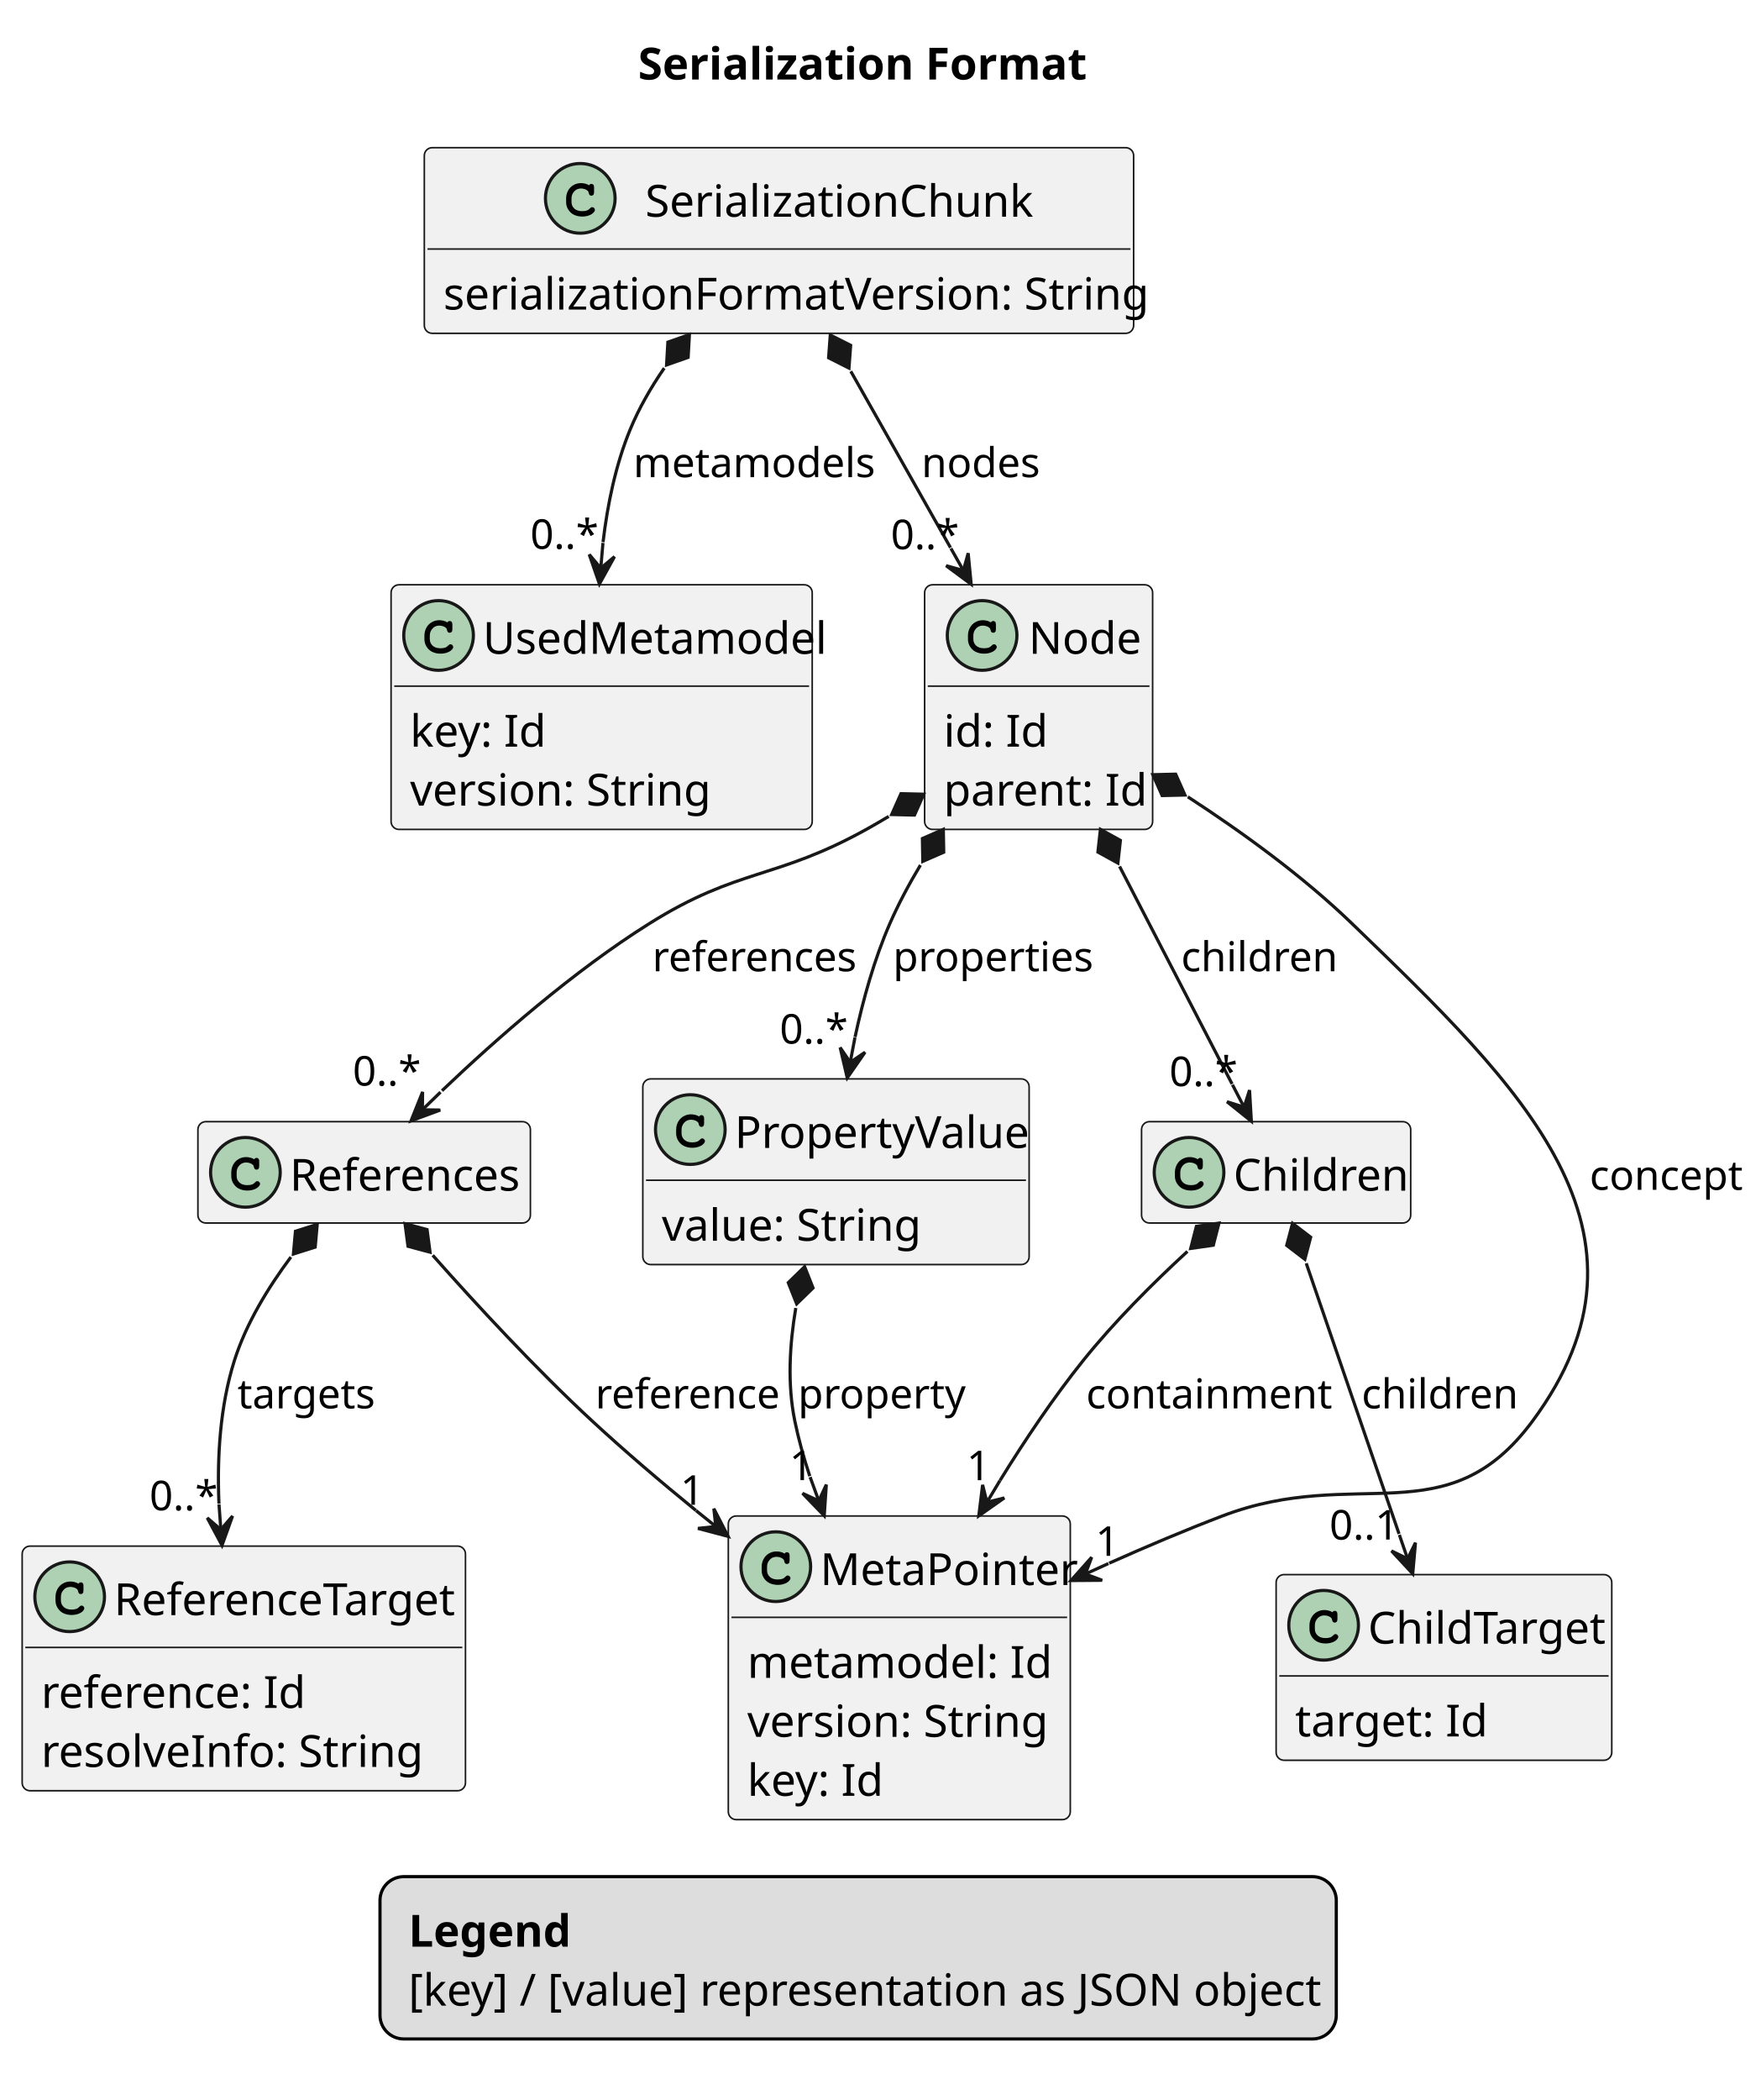
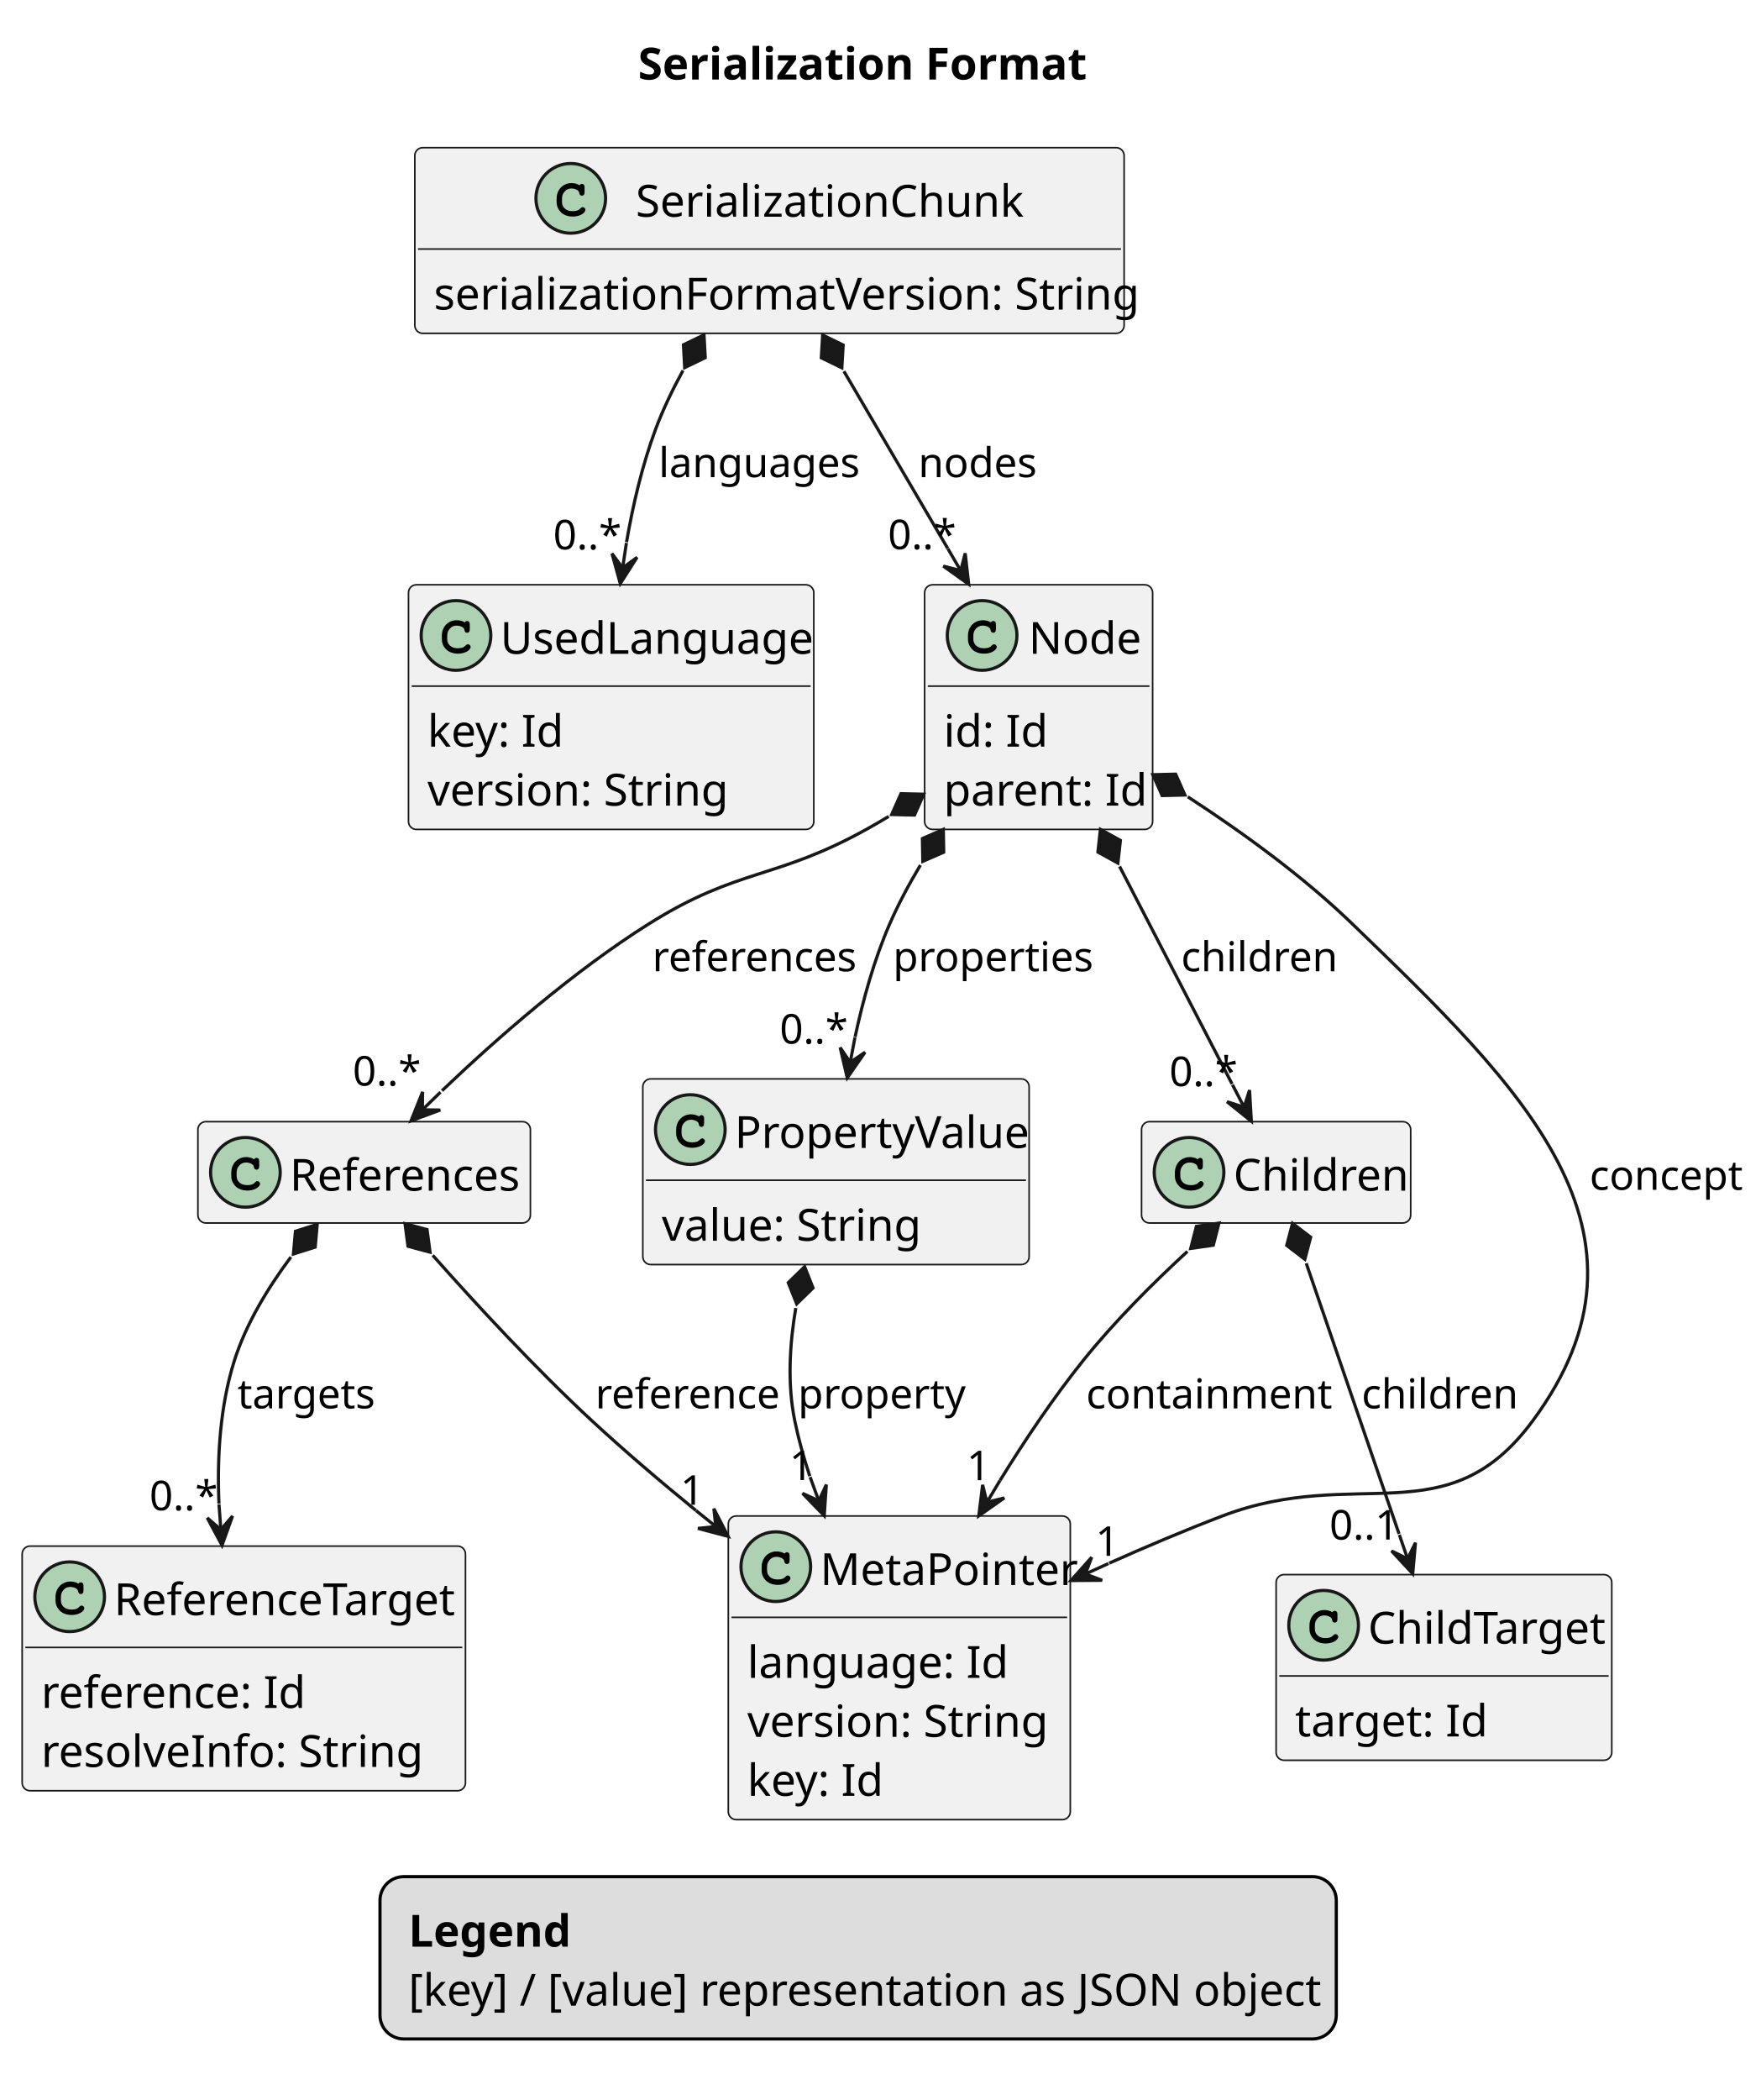
<svg xmlns="http://www.w3.org/2000/svg" contentStyleType="text/css" height="663px" preserveAspectRatio="none" style="width:556px;height:663px;background:#FFFFFF;" version="1.1" viewBox="0 0 556 663" width="556px" zoomAndPan="magnify">
  <defs />
  <g>
    <text fill="#000000" font-family="sans-serif" font-size="14" font-weight="bold" lengthAdjust="spacing" textLength="139" x="201.5" y="25.107">Serialization Format</text>
    <g id="elem_SerializationChunk">
-       <rect codeLine="10" fill="#F1F1F1" height="58.621" id="SerializationChunk" rx="2.5" ry="2.5" style="stroke:#181818;stroke-width:0.5;" width="224" x="134" y="46.621" />
-       <ellipse cx="183.25" cy="62.621" fill="#ADD1B2" rx="11" ry="11" style="stroke:#181818;stroke-width:1.0;" />
-       <path d="M186.016,58.496 Q186.172,58.277 186.359,58.168 Q186.547,58.059 186.766,58.059 Q187.141,58.059 187.375,58.324 Q187.609,58.574 187.609,59.184 L187.609,60.637 Q187.609,61.246 187.375,61.512 Q187.141,61.777 186.766,61.777 Q186.422,61.777 186.219,61.574 Q186.016,61.387 185.906,60.871 Q185.859,60.512 185.672,60.324 Q185.344,59.949 184.734,59.73 Q184.125,59.512 183.5,59.512 Q182.734,59.512 182.094,59.84 Q181.469,60.168 180.969,60.918 Q180.484,61.668 180.484,62.699 L180.484,63.793 Q180.484,65.027 181.375,65.856 Q182.266,66.668 183.859,66.668 Q184.797,66.668 185.453,66.418 Q185.844,66.262 186.266,65.824 Q186.531,65.559 186.672,65.481 Q186.828,65.402 187.031,65.402 Q187.359,65.402 187.609,65.668 Q187.875,65.918 187.875,66.262 Q187.875,66.606 187.531,67.012 Q187.031,67.59 186.234,67.918 Q185.156,68.371 183.859,68.371 Q182.344,68.371 181.141,67.746 Q180.156,67.246 179.469,66.184 Q178.781,65.106 178.781,63.824 L178.781,62.668 Q178.781,61.34 179.391,60.199 Q180.016,59.043 181.109,58.434 Q182.203,57.809 183.438,57.809 Q184.172,57.809 184.812,57.98 Q185.469,58.137 186.016,58.496 Z " fill="#000000" />
-       <text fill="#000000" font-family="sans-serif" font-size="14" lengthAdjust="spacing" textLength="117" x="203.75" y="68.418">SerializationChunk</text>
-       <line style="stroke:#181818;stroke-width:0.5;" x1="135" x2="357" y1="78.621" y2="78.621" />
-       <text fill="#000000" font-family="sans-serif" font-size="14" lengthAdjust="spacing" textLength="212" x="140" y="97.728">serializationFormatVersion: String</text>
+       <rect codeLine="10" fill="#F1F1F1" height="58.621" id="SerializationChunk" rx="2.5" ry="2.5" style="stroke:#181818;stroke-width:0.5;" width="224" x="131" y="46.621" />
+       <ellipse cx="180.25" cy="62.621" fill="#ADD1B2" rx="11" ry="11" style="stroke:#181818;stroke-width:1.0;" />
+       <path d="M183.016,58.496 Q183.172,58.277 183.359,58.168 Q183.547,58.059 183.766,58.059 Q184.141,58.059 184.375,58.324 Q184.609,58.574 184.609,59.184 L184.609,60.637 Q184.609,61.246 184.375,61.512 Q184.141,61.777 183.766,61.777 Q183.422,61.777 183.219,61.574 Q183.016,61.387 182.906,60.871 Q182.859,60.512 182.672,60.324 Q182.344,59.949 181.734,59.73 Q181.125,59.512 180.5,59.512 Q179.734,59.512 179.094,59.84 Q178.469,60.168 177.969,60.918 Q177.484,61.668 177.484,62.699 L177.484,63.793 Q177.484,65.027 178.375,65.856 Q179.266,66.668 180.859,66.668 Q181.797,66.668 182.453,66.418 Q182.844,66.262 183.266,65.824 Q183.531,65.559 183.672,65.481 Q183.828,65.402 184.031,65.402 Q184.359,65.402 184.609,65.668 Q184.875,65.918 184.875,66.262 Q184.875,66.606 184.531,67.012 Q184.031,67.59 183.234,67.918 Q182.156,68.371 180.859,68.371 Q179.344,68.371 178.141,67.746 Q177.156,67.246 176.469,66.184 Q175.781,65.106 175.781,63.824 L175.781,62.668 Q175.781,61.34 176.391,60.199 Q177.016,59.043 178.109,58.434 Q179.203,57.809 180.438,57.809 Q181.172,57.809 181.812,57.98 Q182.469,58.137 183.016,58.496 Z " fill="#000000" />
+       <text fill="#000000" font-family="sans-serif" font-size="14" lengthAdjust="spacing" textLength="117" x="200.75" y="68.418">SerializationChunk</text>
+       <line style="stroke:#181818;stroke-width:0.5;" x1="132" x2="354" y1="78.621" y2="78.621" />
+       <text fill="#000000" font-family="sans-serif" font-size="14" lengthAdjust="spacing" textLength="212" x="137" y="97.728">serializationFormatVersion: String</text>
    </g>
-     <g id="elem_UsedMetamodel">
-       <rect codeLine="16" fill="#F1F1F1" height="77.242" id="UsedMetamodel" rx="2.5" ry="2.5" style="stroke:#181818;stroke-width:0.5;" width="133" x="123.5" y="184.621" />
-       <ellipse cx="138.5" cy="200.621" fill="#ADD1B2" rx="11" ry="11" style="stroke:#181818;stroke-width:1.0;" />
-       <path d="M141.266,196.496 Q141.422,196.277 141.609,196.168 Q141.797,196.059 142.016,196.059 Q142.391,196.059 142.625,196.324 Q142.859,196.574 142.859,197.184 L142.859,198.637 Q142.859,199.246 142.625,199.512 Q142.391,199.777 142.016,199.777 Q141.672,199.777 141.469,199.574 Q141.266,199.387 141.156,198.871 Q141.109,198.512 140.922,198.324 Q140.594,197.949 139.984,197.731 Q139.375,197.512 138.75,197.512 Q137.984,197.512 137.344,197.84 Q136.719,198.168 136.219,198.918 Q135.734,199.668 135.734,200.699 L135.734,201.793 Q135.734,203.027 136.625,203.856 Q137.516,204.668 139.109,204.668 Q140.047,204.668 140.703,204.418 Q141.094,204.262 141.516,203.824 Q141.781,203.559 141.922,203.481 Q142.078,203.402 142.281,203.402 Q142.609,203.402 142.859,203.668 Q143.125,203.918 143.125,204.262 Q143.125,204.606 142.781,205.012 Q142.281,205.59 141.484,205.918 Q140.406,206.371 139.109,206.371 Q137.594,206.371 136.391,205.746 Q135.406,205.246 134.719,204.184 Q134.031,203.106 134.031,201.824 L134.031,200.668 Q134.031,199.34 134.641,198.199 Q135.266,197.043 136.359,196.434 Q137.453,195.809 138.688,195.809 Q139.422,195.809 140.062,195.981 Q140.719,196.137 141.266,196.496 Z " fill="#000000" />
-       <text fill="#000000" font-family="sans-serif" font-size="14" lengthAdjust="spacing" textLength="101" x="152.5" y="206.418">UsedMetamodel</text>
-       <line style="stroke:#181818;stroke-width:0.5;" x1="124.5" x2="255.5" y1="216.621" y2="216.621" />
-       <text fill="#000000" font-family="sans-serif" font-size="14" lengthAdjust="spacing" textLength="41" x="129.5" y="235.728">key: Id</text>
-       <text fill="#000000" font-family="sans-serif" font-size="14" lengthAdjust="spacing" textLength="91" x="129.5" y="254.35">version: String</text>
+     <g id="elem_UsedLanguage">
+       <rect codeLine="16" fill="#F1F1F1" height="77.242" id="UsedLanguage" rx="2.5" ry="2.5" style="stroke:#181818;stroke-width:0.5;" width="128" x="129" y="184.621" />
+       <ellipse cx="144" cy="200.621" fill="#ADD1B2" rx="11" ry="11" style="stroke:#181818;stroke-width:1.0;" />
+       <path d="M146.766,196.496 Q146.922,196.277 147.109,196.168 Q147.297,196.059 147.516,196.059 Q147.891,196.059 148.125,196.324 Q148.359,196.574 148.359,197.184 L148.359,198.637 Q148.359,199.246 148.125,199.512 Q147.891,199.777 147.516,199.777 Q147.172,199.777 146.969,199.574 Q146.766,199.387 146.656,198.871 Q146.609,198.512 146.422,198.324 Q146.094,197.949 145.484,197.731 Q144.875,197.512 144.25,197.512 Q143.484,197.512 142.844,197.84 Q142.219,198.168 141.719,198.918 Q141.234,199.668 141.234,200.699 L141.234,201.793 Q141.234,203.027 142.125,203.856 Q143.016,204.668 144.609,204.668 Q145.547,204.668 146.203,204.418 Q146.594,204.262 147.016,203.824 Q147.281,203.559 147.422,203.481 Q147.578,203.402 147.781,203.402 Q148.109,203.402 148.359,203.668 Q148.625,203.918 148.625,204.262 Q148.625,204.606 148.281,205.012 Q147.781,205.59 146.984,205.918 Q145.906,206.371 144.609,206.371 Q143.094,206.371 141.891,205.746 Q140.906,205.246 140.219,204.184 Q139.531,203.106 139.531,201.824 L139.531,200.668 Q139.531,199.34 140.141,198.199 Q140.766,197.043 141.859,196.434 Q142.953,195.809 144.188,195.809 Q144.922,195.809 145.562,195.981 Q146.219,196.137 146.766,196.496 Z " fill="#000000" />
+       <text fill="#000000" font-family="sans-serif" font-size="14" lengthAdjust="spacing" textLength="96" x="158" y="206.418">UsedLanguage</text>
+       <line style="stroke:#181818;stroke-width:0.5;" x1="130" x2="256" y1="216.621" y2="216.621" />
+       <text fill="#000000" font-family="sans-serif" font-size="14" lengthAdjust="spacing" textLength="41" x="135" y="235.728">key: Id</text>
+       <text fill="#000000" font-family="sans-serif" font-size="14" lengthAdjust="spacing" textLength="91" x="135" y="254.35">version: String</text>
    </g>
    <g id="elem_Node">
      <rect codeLine="23" fill="#F1F1F1" height="77.242" id="Node" rx="2.5" ry="2.5" style="stroke:#181818;stroke-width:0.5;" width="72" x="292" y="184.621" />
      <ellipse cx="310.15" cy="200.621" fill="#ADD1B2" rx="11" ry="11" style="stroke:#181818;stroke-width:1.0;" />
      <path d="M312.916,196.496 Q313.072,196.277 313.259,196.168 Q313.447,196.059 313.666,196.059 Q314.041,196.059 314.275,196.324 Q314.509,196.574 314.509,197.184 L314.509,198.637 Q314.509,199.246 314.275,199.512 Q314.041,199.777 313.666,199.777 Q313.322,199.777 313.119,199.574 Q312.916,199.387 312.806,198.871 Q312.759,198.512 312.572,198.324 Q312.244,197.949 311.634,197.731 Q311.025,197.512 310.4,197.512 Q309.634,197.512 308.994,197.84 Q308.369,198.168 307.869,198.918 Q307.384,199.668 307.384,200.699 L307.384,201.793 Q307.384,203.027 308.275,203.856 Q309.166,204.668 310.759,204.668 Q311.697,204.668 312.353,204.418 Q312.744,204.262 313.166,203.824 Q313.431,203.559 313.572,203.481 Q313.728,203.402 313.931,203.402 Q314.259,203.402 314.509,203.668 Q314.775,203.918 314.775,204.262 Q314.775,204.606 314.431,205.012 Q313.931,205.59 313.134,205.918 Q312.056,206.371 310.759,206.371 Q309.244,206.371 308.041,205.746 Q307.056,205.246 306.369,204.184 Q305.681,203.106 305.681,201.824 L305.681,200.668 Q305.681,199.34 306.291,198.199 Q306.916,197.043 308.009,196.434 Q309.103,195.809 310.337,195.809 Q311.072,195.809 311.712,195.981 Q312.369,196.137 312.916,196.496 Z " fill="#000000" />
      <text fill="#000000" font-family="sans-serif" font-size="14" lengthAdjust="spacing" textLength="33" x="324.85" y="206.418">Node</text>
      <line style="stroke:#181818;stroke-width:0.5;" x1="293" x2="363" y1="216.621" y2="216.621" />
      <text fill="#000000" font-family="sans-serif" font-size="14" lengthAdjust="spacing" textLength="30" x="298" y="235.728">id: Id</text>
      <text fill="#000000" font-family="sans-serif" font-size="14" lengthAdjust="spacing" textLength="60" x="298" y="254.35">parent: Id</text>
    </g>
    <g id="elem_MetaPointer">
      <rect codeLine="30" fill="#F1F1F1" height="95.863" id="MetaPointer" rx="2.5" ry="2.5" style="stroke:#181818;stroke-width:0.5;" width="108" x="230" y="478.621" />
      <ellipse cx="245" cy="494.621" fill="#ADD1B2" rx="11" ry="11" style="stroke:#181818;stroke-width:1.0;" />
      <path d="M247.766,490.496 Q247.922,490.277 248.109,490.168 Q248.297,490.059 248.516,490.059 Q248.891,490.059 249.125,490.324 Q249.359,490.574 249.359,491.184 L249.359,492.637 Q249.359,493.246 249.125,493.512 Q248.891,493.777 248.516,493.777 Q248.172,493.777 247.969,493.574 Q247.766,493.387 247.656,492.871 Q247.609,492.512 247.422,492.324 Q247.094,491.949 246.484,491.731 Q245.875,491.512 245.25,491.512 Q244.484,491.512 243.844,491.84 Q243.219,492.168 242.719,492.918 Q242.234,493.668 242.234,494.699 L242.234,495.793 Q242.234,497.027 243.125,497.856 Q244.016,498.668 245.609,498.668 Q246.547,498.668 247.203,498.418 Q247.594,498.262 248.016,497.824 Q248.281,497.559 248.422,497.481 Q248.578,497.402 248.781,497.402 Q249.109,497.402 249.359,497.668 Q249.625,497.918 249.625,498.262 Q249.625,498.606 249.281,499.012 Q248.781,499.59 247.984,499.918 Q246.906,500.371 245.609,500.371 Q244.094,500.371 242.891,499.746 Q241.906,499.246 241.219,498.184 Q240.531,497.106 240.531,495.824 L240.531,494.668 Q240.531,493.34 241.141,492.199 Q241.766,491.043 242.859,490.434 Q243.953,489.809 245.188,489.809 Q245.922,489.809 246.562,489.981 Q247.219,490.137 247.766,490.496 Z " fill="#000000" />
      <text fill="#000000" font-family="sans-serif" font-size="14" lengthAdjust="spacing" textLength="76" x="259" y="500.418">MetaPointer</text>
      <line style="stroke:#181818;stroke-width:0.5;" x1="231" x2="337" y1="510.621" y2="510.621" />
-       <text fill="#000000" font-family="sans-serif" font-size="14" lengthAdjust="spacing" textLength="88" x="236" y="529.729">metamodel: Id</text>
+       <text fill="#000000" font-family="sans-serif" font-size="14" lengthAdjust="spacing" textLength="78" x="236" y="529.729">language: Id</text>
      <text fill="#000000" font-family="sans-serif" font-size="14" lengthAdjust="spacing" textLength="91" x="236" y="548.35">version: String</text>
      <text fill="#000000" font-family="sans-serif" font-size="14" lengthAdjust="spacing" textLength="41" x="236" y="566.971">key: Id</text>
    </g>
    <g id="elem_Children">
      <rect codeLine="38" fill="#F1F1F1" height="32" id="Children" rx="2.5" ry="2.5" style="stroke:#181818;stroke-width:0.5;" width="85" x="360.5" y="354.121" />
      <ellipse cx="375.5" cy="370.121" fill="#ADD1B2" rx="11" ry="11" style="stroke:#181818;stroke-width:1.0;" />
      <path d="M378.266,365.996 Q378.422,365.777 378.609,365.668 Q378.797,365.559 379.016,365.559 Q379.391,365.559 379.625,365.824 Q379.859,366.074 379.859,366.684 L379.859,368.137 Q379.859,368.746 379.625,369.012 Q379.391,369.277 379.016,369.277 Q378.672,369.277 378.469,369.074 Q378.266,368.887 378.156,368.371 Q378.109,368.012 377.922,367.824 Q377.594,367.449 376.984,367.231 Q376.375,367.012 375.75,367.012 Q374.984,367.012 374.344,367.34 Q373.719,367.668 373.219,368.418 Q372.734,369.168 372.734,370.199 L372.734,371.293 Q372.734,372.527 373.625,373.356 Q374.516,374.168 376.109,374.168 Q377.047,374.168 377.703,373.918 Q378.094,373.762 378.516,373.324 Q378.781,373.059 378.922,372.981 Q379.078,372.902 379.281,372.902 Q379.609,372.902 379.859,373.168 Q380.125,373.418 380.125,373.762 Q380.125,374.106 379.781,374.512 Q379.281,375.09 378.484,375.418 Q377.406,375.871 376.109,375.871 Q374.594,375.871 373.391,375.246 Q372.406,374.746 371.719,373.684 Q371.031,372.606 371.031,371.324 L371.031,370.168 Q371.031,368.84 371.641,367.699 Q372.266,366.543 373.359,365.934 Q374.453,365.309 375.688,365.309 Q376.422,365.309 377.062,365.481 Q377.719,365.637 378.266,365.996 Z " fill="#000000" />
      <text fill="#000000" font-family="sans-serif" font-size="14" lengthAdjust="spacing" textLength="53" x="389.5" y="375.918">Children</text>
    </g>
    <g id="elem_ChildTarget">
      <rect codeLine="45" fill="#F1F1F1" height="58.621" id="ChildTarget" rx="2.5" ry="2.5" style="stroke:#181818;stroke-width:0.5;" width="106" x="403" y="497.121" />
      <ellipse cx="418" cy="513.121" fill="#ADD1B2" rx="11" ry="11" style="stroke:#181818;stroke-width:1.0;" />
      <path d="M420.766,508.996 Q420.922,508.777 421.109,508.668 Q421.297,508.559 421.516,508.559 Q421.891,508.559 422.125,508.824 Q422.359,509.074 422.359,509.684 L422.359,511.137 Q422.359,511.746 422.125,512.012 Q421.891,512.277 421.516,512.277 Q421.172,512.277 420.969,512.074 Q420.766,511.887 420.656,511.371 Q420.609,511.012 420.422,510.824 Q420.094,510.449 419.484,510.231 Q418.875,510.012 418.25,510.012 Q417.484,510.012 416.844,510.34 Q416.219,510.668 415.719,511.418 Q415.234,512.168 415.234,513.199 L415.234,514.293 Q415.234,515.527 416.125,516.356 Q417.016,517.168 418.609,517.168 Q419.547,517.168 420.203,516.918 Q420.594,516.762 421.016,516.324 Q421.281,516.059 421.422,515.981 Q421.578,515.902 421.781,515.902 Q422.109,515.902 422.359,516.168 Q422.625,516.418 422.625,516.762 Q422.625,517.106 422.281,517.512 Q421.781,518.09 420.984,518.418 Q419.906,518.871 418.609,518.871 Q417.094,518.871 415.891,518.246 Q414.906,517.746 414.219,516.684 Q413.531,515.606 413.531,514.324 L413.531,513.168 Q413.531,511.84 414.141,510.699 Q414.766,509.543 415.859,508.934 Q416.953,508.309 418.188,508.309 Q418.922,508.309 419.562,508.481 Q420.219,508.637 420.766,508.996 Z " fill="#000000" />
      <text fill="#000000" font-family="sans-serif" font-size="14" lengthAdjust="spacing" textLength="74" x="432" y="518.918">ChildTarget</text>
      <line style="stroke:#181818;stroke-width:0.5;" x1="404" x2="508" y1="529.121" y2="529.121" />
      <text fill="#000000" font-family="sans-serif" font-size="14" lengthAdjust="spacing" textLength="56" x="409" y="548.229">target: Id</text>
    </g>
    <g id="elem_References">
      <rect codeLine="51" fill="#F1F1F1" height="32" id="References" rx="2.5" ry="2.5" style="stroke:#181818;stroke-width:0.5;" width="105" x="62.5" y="354.121" />
      <ellipse cx="77.5" cy="370.121" fill="#ADD1B2" rx="11" ry="11" style="stroke:#181818;stroke-width:1.0;" />
      <path d="M80.266,365.996 Q80.422,365.777 80.609,365.668 Q80.797,365.559 81.016,365.559 Q81.391,365.559 81.625,365.824 Q81.859,366.074 81.859,366.684 L81.859,368.137 Q81.859,368.746 81.625,369.012 Q81.391,369.277 81.016,369.277 Q80.672,369.277 80.469,369.074 Q80.266,368.887 80.156,368.371 Q80.109,368.012 79.922,367.824 Q79.594,367.449 78.984,367.231 Q78.375,367.012 77.75,367.012 Q76.984,367.012 76.344,367.34 Q75.719,367.668 75.219,368.418 Q74.734,369.168 74.734,370.199 L74.734,371.293 Q74.734,372.527 75.625,373.356 Q76.516,374.168 78.109,374.168 Q79.047,374.168 79.703,373.918 Q80.094,373.762 80.516,373.324 Q80.781,373.059 80.922,372.981 Q81.078,372.902 81.281,372.902 Q81.609,372.902 81.859,373.168 Q82.125,373.418 82.125,373.762 Q82.125,374.106 81.781,374.512 Q81.281,375.09 80.484,375.418 Q79.406,375.871 78.109,375.871 Q76.594,375.871 75.391,375.246 Q74.406,374.746 73.719,373.684 Q73.031,372.606 73.031,371.324 L73.031,370.168 Q73.031,368.84 73.641,367.699 Q74.266,366.543 75.359,365.934 Q76.453,365.309 77.688,365.309 Q78.422,365.309 79.062,365.481 Q79.719,365.637 80.266,365.996 Z " fill="#000000" />
      <text fill="#000000" font-family="sans-serif" font-size="14" lengthAdjust="spacing" textLength="73" x="91.5" y="375.918">References</text>
    </g>
    <g id="elem_ReferenceTarget">
      <rect codeLine="58" fill="#F1F1F1" height="77.242" id="ReferenceTarget" rx="2.5" ry="2.5" style="stroke:#181818;stroke-width:0.5;" width="140" x="7" y="488.121" />
      <ellipse cx="22" cy="504.121" fill="#ADD1B2" rx="11" ry="11" style="stroke:#181818;stroke-width:1.0;" />
      <path d="M24.766,499.996 Q24.922,499.777 25.109,499.668 Q25.297,499.559 25.516,499.559 Q25.891,499.559 26.125,499.824 Q26.359,500.074 26.359,500.684 L26.359,502.137 Q26.359,502.746 26.125,503.012 Q25.891,503.277 25.516,503.277 Q25.172,503.277 24.969,503.074 Q24.766,502.887 24.656,502.371 Q24.609,502.012 24.422,501.824 Q24.094,501.449 23.484,501.231 Q22.875,501.012 22.25,501.012 Q21.484,501.012 20.844,501.34 Q20.219,501.668 19.719,502.418 Q19.234,503.168 19.234,504.199 L19.234,505.293 Q19.234,506.527 20.125,507.356 Q21.016,508.168 22.609,508.168 Q23.547,508.168 24.203,507.918 Q24.594,507.762 25.016,507.324 Q25.281,507.059 25.422,506.981 Q25.578,506.902 25.781,506.902 Q26.109,506.902 26.359,507.168 Q26.625,507.418 26.625,507.762 Q26.625,508.106 26.281,508.512 Q25.781,509.09 24.984,509.418 Q23.906,509.871 22.609,509.871 Q21.094,509.871 19.891,509.246 Q18.906,508.746 18.219,507.684 Q17.531,506.606 17.531,505.324 L17.531,504.168 Q17.531,502.84 18.141,501.699 Q18.766,500.543 19.859,499.934 Q20.953,499.309 22.188,499.309 Q22.922,499.309 23.562,499.481 Q24.219,499.637 24.766,499.996 Z " fill="#000000" />
      <text fill="#000000" font-family="sans-serif" font-size="14" lengthAdjust="spacing" textLength="108" x="36" y="509.918">ReferenceTarget</text>
      <line style="stroke:#181818;stroke-width:0.5;" x1="8" x2="146" y1="520.121" y2="520.121" />
      <text fill="#000000" font-family="sans-serif" font-size="14" lengthAdjust="spacing" textLength="80" x="13" y="539.229">reference: Id</text>
      <text fill="#000000" font-family="sans-serif" font-size="14" lengthAdjust="spacing" textLength="114" x="13" y="557.85">resolveInfo: String</text>
    </g>
    <g id="elem_PropertyValue">
      <rect codeLine="65" fill="#F1F1F1" height="58.621" id="PropertyValue" rx="2.5" ry="2.5" style="stroke:#181818;stroke-width:0.5;" width="122" x="203" y="340.621" />
      <ellipse cx="218" cy="356.621" fill="#ADD1B2" rx="11" ry="11" style="stroke:#181818;stroke-width:1.0;" />
      <path d="M220.766,352.496 Q220.922,352.277 221.109,352.168 Q221.297,352.059 221.516,352.059 Q221.891,352.059 222.125,352.324 Q222.359,352.574 222.359,353.184 L222.359,354.637 Q222.359,355.246 222.125,355.512 Q221.891,355.777 221.516,355.777 Q221.172,355.777 220.969,355.574 Q220.766,355.387 220.656,354.871 Q220.609,354.512 220.422,354.324 Q220.094,353.949 219.484,353.731 Q218.875,353.512 218.25,353.512 Q217.484,353.512 216.844,353.84 Q216.219,354.168 215.719,354.918 Q215.234,355.668 215.234,356.699 L215.234,357.793 Q215.234,359.027 216.125,359.856 Q217.016,360.668 218.609,360.668 Q219.547,360.668 220.203,360.418 Q220.594,360.262 221.016,359.824 Q221.281,359.559 221.422,359.481 Q221.578,359.402 221.781,359.402 Q222.109,359.402 222.359,359.668 Q222.625,359.918 222.625,360.262 Q222.625,360.606 222.281,361.012 Q221.781,361.59 220.984,361.918 Q219.906,362.371 218.609,362.371 Q217.094,362.371 215.891,361.746 Q214.906,361.246 214.219,360.184 Q213.531,359.106 213.531,357.824 L213.531,356.668 Q213.531,355.34 214.141,354.199 Q214.766,353.043 215.859,352.434 Q216.953,351.809 218.188,351.809 Q218.922,351.809 219.562,351.981 Q220.219,352.137 220.766,352.496 Z " fill="#000000" />
      <text fill="#000000" font-family="sans-serif" font-size="14" lengthAdjust="spacing" textLength="90" x="232" y="362.418">PropertyValue</text>
      <line style="stroke:#181818;stroke-width:0.5;" x1="204" x2="324" y1="372.621" y2="372.621" />
      <text fill="#000000" font-family="sans-serif" font-size="14" lengthAdjust="spacing" textLength="79" x="209" y="391.728">value: String</text>
    </g>
-     <g id="link_SerializationChunk_UsedMetamodel">
-       <path codeLine="14" d="M209.76,116.221 C205.53,122.371 201.76,128.921 199,135.621 C194.45,146.681 191.86,159.171 190.44,171.161 " fill="none" id="SerializationChunk-UsedMetamodel" style="stroke:#181818;stroke-width:1.0;" />
-       <polygon fill="#181818" points="217.72,105.631,210.916,108.021,210.505,115.22,217.309,112.831,217.72,105.631" style="stroke:#181818;stroke-width:1.0;" />
-       <polygon fill="#181818" points="189.3,184.371,194.056,175.747,189.728,179.389,186.086,175.061,189.3,184.371" style="stroke:#181818;stroke-width:1.0;" />
-       <line style="stroke:#181818;stroke-width:1.0;" x1="189.728" x2="190.415" y1="179.389" y2="171.411" />
-       <text fill="#000000" font-family="sans-serif" font-size="13" lengthAdjust="spacing" textLength="71" x="200" y="150.649">metamodels</text>
-       <text fill="#000000" font-family="sans-serif" font-size="13" lengthAdjust="spacing" textLength="20" x="167.461" y="173.282">0..*</text>
+     <g id="link_SerializationChunk_UsedLanguage">
+       <path codeLine="14" d="M215.69,116.971 C212.37,123.031 209.33,129.351 207,135.621 C202.84,146.811 199.91,159.271 197.86,171.161 " fill="none" id="SerializationChunk-UsedLanguage" style="stroke:#181818;stroke-width:1.0;" />
+       <polygon fill="#181818" points="222.32,105.721,215.828,108.86,216.228,116.06,222.72,112.921,222.32,105.721" style="stroke:#181818;stroke-width:1.0;" />
+       <polygon fill="#181818" points="195.88,184.261,201.18,175.96,196.627,179.317,193.27,174.764,195.88,184.261" style="stroke:#181818;stroke-width:1.0;" />
+       <line style="stroke:#181818;stroke-width:1.0;" x1="196.627" x2="197.82" y1="179.317" y2="171.401" />
+       <text fill="#000000" font-family="sans-serif" font-size="13" lengthAdjust="spacing" textLength="59" x="208" y="150.649">languages</text>
+       <text fill="#000000" font-family="sans-serif" font-size="13" lengthAdjust="spacing" textLength="20" x="174.701" y="173.45">0..*</text>
    </g>
    <g id="link_SerializationChunk_Node">
-       <path codeLine="21" d="M268.68,117.221 C278.43,134.461 289.91,154.771 300.17,172.911 " fill="none" id="SerializationChunk-Node" style="stroke:#181818;stroke-width:1.0;" />
-       <polygon fill="#181818" points="262.2,105.771,261.673,112.963,268.108,116.216,268.636,109.024,262.2,105.771" style="stroke:#181818;stroke-width:1.0;" />
-       <polygon fill="#181818" points="306.7,184.461,305.75,174.658,304.238,180.109,298.787,178.597,306.7,184.461" style="stroke:#181818;stroke-width:1.0;" />
-       <line style="stroke:#181818;stroke-width:1.0;" x1="304.238" x2="300.3" y1="180.109" y2="173.141" />
-       <text fill="#000000" font-family="sans-serif" font-size="13" lengthAdjust="spacing" textLength="35" x="291" y="150.649">nodes</text>
-       <text fill="#000000" font-family="sans-serif" font-size="13" lengthAdjust="spacing" textLength="20" x="281.32" y="173.388">0..*</text>
+       <path codeLine="21" d="M266.51,117.221 C276.66,134.541 288.63,154.971 299.3,173.171 " fill="none" id="SerializationChunk-Node" style="stroke:#181818;stroke-width:1.0;" />
+       <polygon fill="#181818" points="259.79,105.771,259.372,112.97,265.857,116.124,266.275,108.925,259.79,105.771" style="stroke:#181818;stroke-width:1.0;" />
+       <polygon fill="#181818" points="305.92,184.461,304.812,174.675,303.388,180.15,297.913,178.726,305.92,184.461" style="stroke:#181818;stroke-width:1.0;" />
+       <line style="stroke:#181818;stroke-width:1.0;" x1="303.388" x2="299.345" y1="180.15" y2="173.246" />
+       <text fill="#000000" font-family="sans-serif" font-size="13" lengthAdjust="spacing" textLength="35" x="290" y="150.649">nodes</text>
+       <text fill="#000000" font-family="sans-serif" font-size="13" lengthAdjust="spacing" textLength="20" x="280.406" y="173.388">0..*</text>
    </g>
    <g id="link_Node_MetaPointer">
      <path codeLine="28" d="M375.12,251.571 C392.41,262.811 411.53,276.691 427,291.621 C480.41,343.181 528.15,388.941 484,448.621 C456.91,485.241 428.56,462.391 386,478.621 C374.3,483.081 362.06,488.261 350.28,493.521 " fill="none" id="Node-MetaPointer" style="stroke:#181818;stroke-width:1.0;" />
      <polygon fill="#181818" points="364.07,244.581,366.999,251.171,374.208,251.001,371.279,244.412,364.07,244.581" style="stroke:#181818;stroke-width:1.0;" />
      <polygon fill="#181818" points="338.21,499.001,348.059,498.926,342.764,496.936,344.754,491.641,338.21,499.001" style="stroke:#181818;stroke-width:1.0;" />
      <line style="stroke:#181818;stroke-width:1.0;" x1="342.764" x2="350.05" y1="496.936" y2="493.626" />
      <text fill="#000000" font-family="sans-serif" font-size="13" lengthAdjust="spacing" textLength="46" x="502" y="375.649">concept</text>
      <text fill="#000000" font-family="sans-serif" font-size="13" lengthAdjust="spacing" textLength="7" x="345.965" y="491.204">1</text>
    </g>
    <g id="link_Node_Children">
      <path codeLine="36" d="M353.56,273.541 C365.46,296.531 379.14,322.991 389.09,342.231 " fill="none" id="Node-Children" style="stroke:#181818;stroke-width:1.0;" />
      <polygon fill="#181818" points="347.51,261.841,346.721,269.009,353.034,272.494,353.823,265.326,347.51,261.841" style="stroke:#181818;stroke-width:1.0;" />
      <polygon fill="#181818" points="395.18,353.991,394.602,344.159,392.885,349.549,387.495,347.832,395.18,353.991" style="stroke:#181818;stroke-width:1.0;" />
      <line style="stroke:#181818;stroke-width:1.0;" x1="392.885" x2="389.205" y1="349.549" y2="342.451" />
      <text fill="#000000" font-family="sans-serif" font-size="13" lengthAdjust="spacing" textLength="45" x="373" y="306.649">children</text>
      <text fill="#000000" font-family="sans-serif" font-size="13" lengthAdjust="spacing" textLength="20" x="369.277" y="342.909">0..*</text>
    </g>
    <g id="link_Children_MetaPointer">
      <path codeLine="41" d="M374.99,395.091 C364.04,405.161 351.8,417.381 342,429.621 C332.68,441.261 323.75,454.531 315.81,467.401 " fill="none" id="Children-MetaPointer" style="stroke:#181818;stroke-width:1.0;" />
      <polygon fill="#181818" points="384.96,386.151,377.822,387.173,376.019,394.155,383.158,393.133,384.96,386.151" style="stroke:#181818;stroke-width:1.0;" />
      <polygon fill="#181818" points="309.1,478.571,317.166,472.919,311.676,474.286,310.31,468.797,309.1,478.571" style="stroke:#181818;stroke-width:1.0;" />
      <line style="stroke:#181818;stroke-width:1.0;" x1="311.676" x2="315.79" y1="474.286" y2="467.426" />
      <text fill="#000000" font-family="sans-serif" font-size="13" lengthAdjust="spacing" textLength="71" x="343" y="444.649">containment</text>
      <text fill="#000000" font-family="sans-serif" font-size="13" lengthAdjust="spacing" textLength="7" x="305.272" y="467.325">1</text>
    </g>
    <g id="link_Children_ChildTarget">
      <path codeLine="43" d="M412.51,398.841 C420.67,422.621 432.54,457.221 441.82,484.271 " fill="none" id="Children-ChildTarget" style="stroke:#181818;stroke-width:1.0;" />
      <polygon fill="#181818" points="408.18,386.221,406.341,393.194,412.07,397.573,413.909,390.601,408.18,386.221" style="stroke:#181818;stroke-width:1.0;" />
      <polygon fill="#181818" points="446.14,496.861,447.007,487.05,444.519,492.131,439.439,489.644,446.14,496.861" style="stroke:#181818;stroke-width:1.0;" />
      <line style="stroke:#181818;stroke-width:1.0;" x1="444.519" x2="441.915" y1="492.131" y2="484.566" />
      <text fill="#000000" font-family="sans-serif" font-size="13" lengthAdjust="spacing" textLength="45" x="430" y="444.649">children</text>
      <text fill="#000000" font-family="sans-serif" font-size="13" lengthAdjust="spacing" textLength="22" x="419.838" y="486.067">0..1</text>
    </g>
    <g id="link_Node_References">
      <path codeLine="49" d="M280.66,257.751 C278.43,259.091 276.21,260.391 274,261.621 C244.79,277.901 233.32,273.841 205,291.621 C180.99,306.691 156.82,327.921 139.58,344.351 " fill="none" id="Node-References" style="stroke:#181818;stroke-width:1.0;" />
      <polygon fill="#181818" points="291.73,250.741,284.521,250.572,281.592,257.161,288.801,257.331,291.73,250.741" style="stroke:#181818;stroke-width:1.0;" />
      <polygon fill="#181818" points="129.8,353.871,139.038,350.457,133.382,350.383,133.457,344.726,129.8,353.871" style="stroke:#181818;stroke-width:1.0;" />
      <line style="stroke:#181818;stroke-width:1.0;" x1="133.382" x2="139.115" y1="350.383" y2="344.801" />
      <text fill="#000000" font-family="sans-serif" font-size="13" lengthAdjust="spacing" textLength="60" x="206" y="306.649">references</text>
      <text fill="#000000" font-family="sans-serif" font-size="13" lengthAdjust="spacing" textLength="20" x="111.39" y="342.749">0..*</text>
    </g>
    <g id="link_References_MetaPointer">
      <path codeLine="54" d="M136.65,396.311 C150.5,411.931 169.15,432.101 187,448.621 C197.27,458.121 208.59,467.771 219.76,476.871 " fill="none" id="References-MetaPointer" style="stroke:#181818;stroke-width:1.0;" />
      <polygon fill="#181818" points="127.9,386.321,128.85,393.469,135.813,395.342,134.864,388.194,127.9,386.321" style="stroke:#181818;stroke-width:1.0;" />
      <polygon fill="#181818" points="229.94,485.061,225.432,476.305,226.043,481.928,220.419,482.539,229.94,485.061" style="stroke:#181818;stroke-width:1.0;" />
      <line style="stroke:#181818;stroke-width:1.0;" x1="226.043" x2="219.81" y1="481.928" y2="476.916" />
      <text fill="#000000" font-family="sans-serif" font-size="13" lengthAdjust="spacing" textLength="53" x="188" y="444.649">reference</text>
      <text fill="#000000" font-family="sans-serif" font-size="13" lengthAdjust="spacing" textLength="7" x="214.846" y="475.08">1</text>
    </g>
    <g id="link_References_ReferenceTarget">
      <path codeLine="56" d="M91.86,396.871 C84.69,406.471 77.7,417.891 74,429.621 C69.51,443.861 68.52,459.891 69.15,474.721 " fill="none" id="References-ReferenceTarget" style="stroke:#181818;stroke-width:1.0;" />
      <polygon fill="#181818" points="100.18,386.551,93.303,388.721,92.661,395.904,99.538,393.734,100.18,386.551" style="stroke:#181818;stroke-width:1.0;" />
      <polygon fill="#181818" points="70.11,487.901,73.437,478.631,69.742,482.915,65.459,479.22,70.11,487.901" style="stroke:#181818;stroke-width:1.0;" />
      <line style="stroke:#181818;stroke-width:1.0;" x1="69.742" x2="69.16" y1="482.915" y2="474.936" />
      <text fill="#000000" font-family="sans-serif" font-size="13" lengthAdjust="spacing" textLength="40" x="75" y="444.649">targets</text>
      <text fill="#000000" font-family="sans-serif" font-size="13" lengthAdjust="spacing" textLength="20" x="47.207" y="476.818">0..*</text>
    </g>
    <g id="link_Node_PropertyValue">
      <path codeLine="63" d="M290.67,273.131 C287.05,279.161 283.72,285.401 281,291.621 C276.11,302.811 272.57,315.541 270.03,327.401 " fill="none" id="Node-PropertyValue" style="stroke:#181818;stroke-width:1.0;" />
      <polygon fill="#181818" points="297.9,261.841,291.295,264.734,291.424,271.944,298.03,269.051,297.9,261.841" style="stroke:#181818;stroke-width:1.0;" />
      <polygon fill="#181818" points="267.56,340.301,273.18,332.213,268.499,335.39,265.322,330.71,267.56,340.301" style="stroke:#181818;stroke-width:1.0;" />
      <line style="stroke:#181818;stroke-width:1.0;" x1="268.499" x2="270" y1="335.39" y2="327.536" />
      <text fill="#000000" font-family="sans-serif" font-size="13" lengthAdjust="spacing" textLength="57" x="282" y="306.649">properties</text>
      <text fill="#000000" font-family="sans-serif" font-size="13" lengthAdjust="spacing" textLength="20" x="246.232" y="329.495">0..*</text>
    </g>
    <g id="link_PropertyValue_MetaPointer">
      <path codeLine="69" d="M251.31,412.951 C249.34,424.541 248.63,437.091 251,448.621 C252.18,454.391 253.82,460.251 255.73,466.041 " fill="none" id="PropertyValue-MetaPointer" style="stroke:#181818;stroke-width:1.0;" />
      <polygon fill="#181818" points="254.1,399.921,248.935,404.954,251.595,411.657,256.759,406.624,254.1,399.921" style="stroke:#181818;stroke-width:1.0;" />
      <polygon fill="#181818" points="260.29,478.541,260.952,468.714,258.571,473.846,253.44,471.465,260.29,478.541" style="stroke:#181818;stroke-width:1.0;" />
      <line style="stroke:#181818;stroke-width:1.0;" x1="258.571" x2="255.835" y1="473.846" y2="466.326" />
      <text fill="#000000" font-family="sans-serif" font-size="13" lengthAdjust="spacing" textLength="47" x="252" y="444.649">property</text>
      <text fill="#000000" font-family="sans-serif" font-size="13" lengthAdjust="spacing" textLength="7" x="249.293" y="467.291">1</text>
    </g>
    <rect fill="#DDDDDD" height="51.242" id="_legend" rx="7.5" ry="7.5" style="stroke:#000000;stroke-width:1.0;" width="302" x="120" y="592.484" />
    <rect fill="none" height="18.621" style="stroke:none;stroke-width:1.0;" width="292" x="125" y="599.484" />
    <text fill="#000000" font-family="sans-serif" font-size="14" font-weight="bold" lengthAdjust="spacing" textLength="53" x="129" y="614.592">Legend</text>
    <text fill="#000000" font-family="sans-serif" font-size="14" font-weight="bold" lengthAdjust="spacing" textLength="4" x="217" y="614.592"> </text>
    <text fill="#000000" font-family="sans-serif" font-size="14" lengthAdjust="spacing" textLength="84" x="129" y="633.213">[key] / [value]</text>
    <text fill="#000000" font-family="sans-serif" font-size="14" lengthAdjust="spacing" textLength="192" x="221" y="633.213">representation as JSON object</text>
    <line style="stroke:none;stroke-width:1.0;" x1="125" x2="417" y1="599.484" y2="599.484" />
    <line style="stroke:none;stroke-width:1.0;" x1="125" x2="417" y1="618.106" y2="618.106" />
    <line style="stroke:none;stroke-width:1.0;" x1="125" x2="417" y1="636.727" y2="636.727" />
    <line style="stroke:none;stroke-width:1.0;" x1="125" x2="125" y1="599.484" y2="636.727" />
    <line style="stroke:none;stroke-width:1.0;" x1="217" x2="217" y1="599.484" y2="636.727" />
    <line style="stroke:none;stroke-width:1.0;" x1="417" x2="417" y1="599.484" y2="636.727" />
  </g>
</svg>
